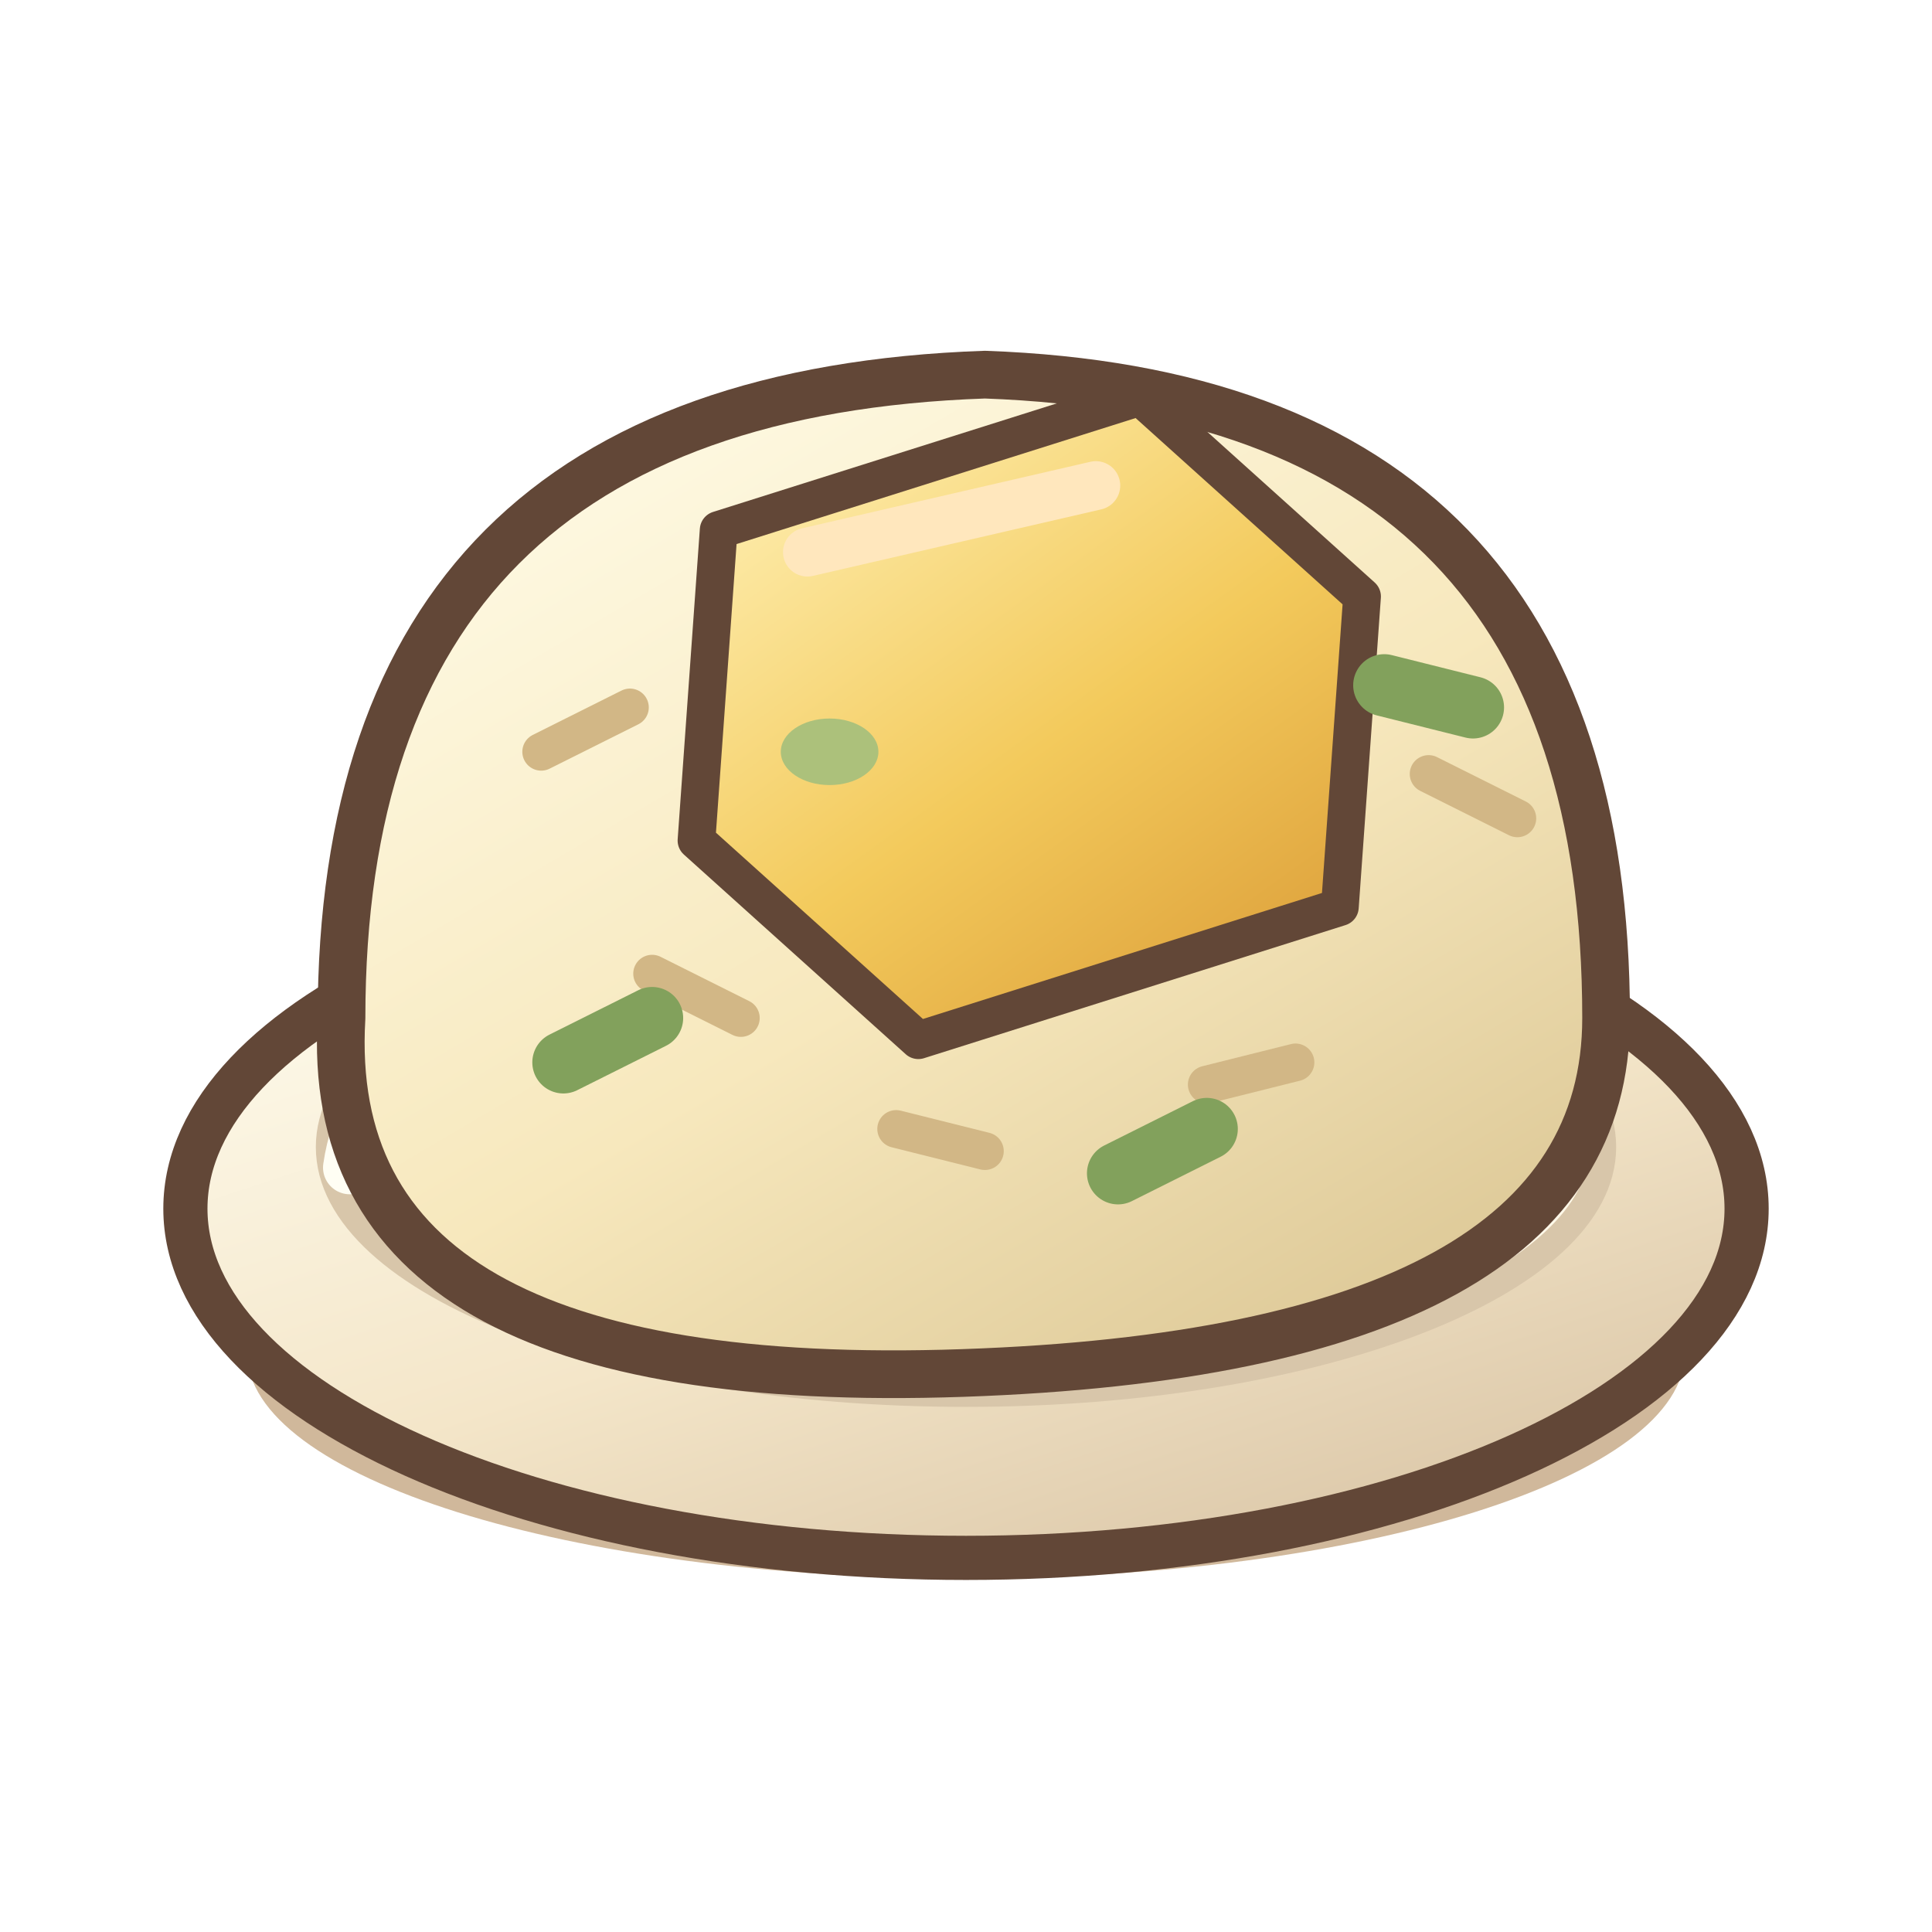
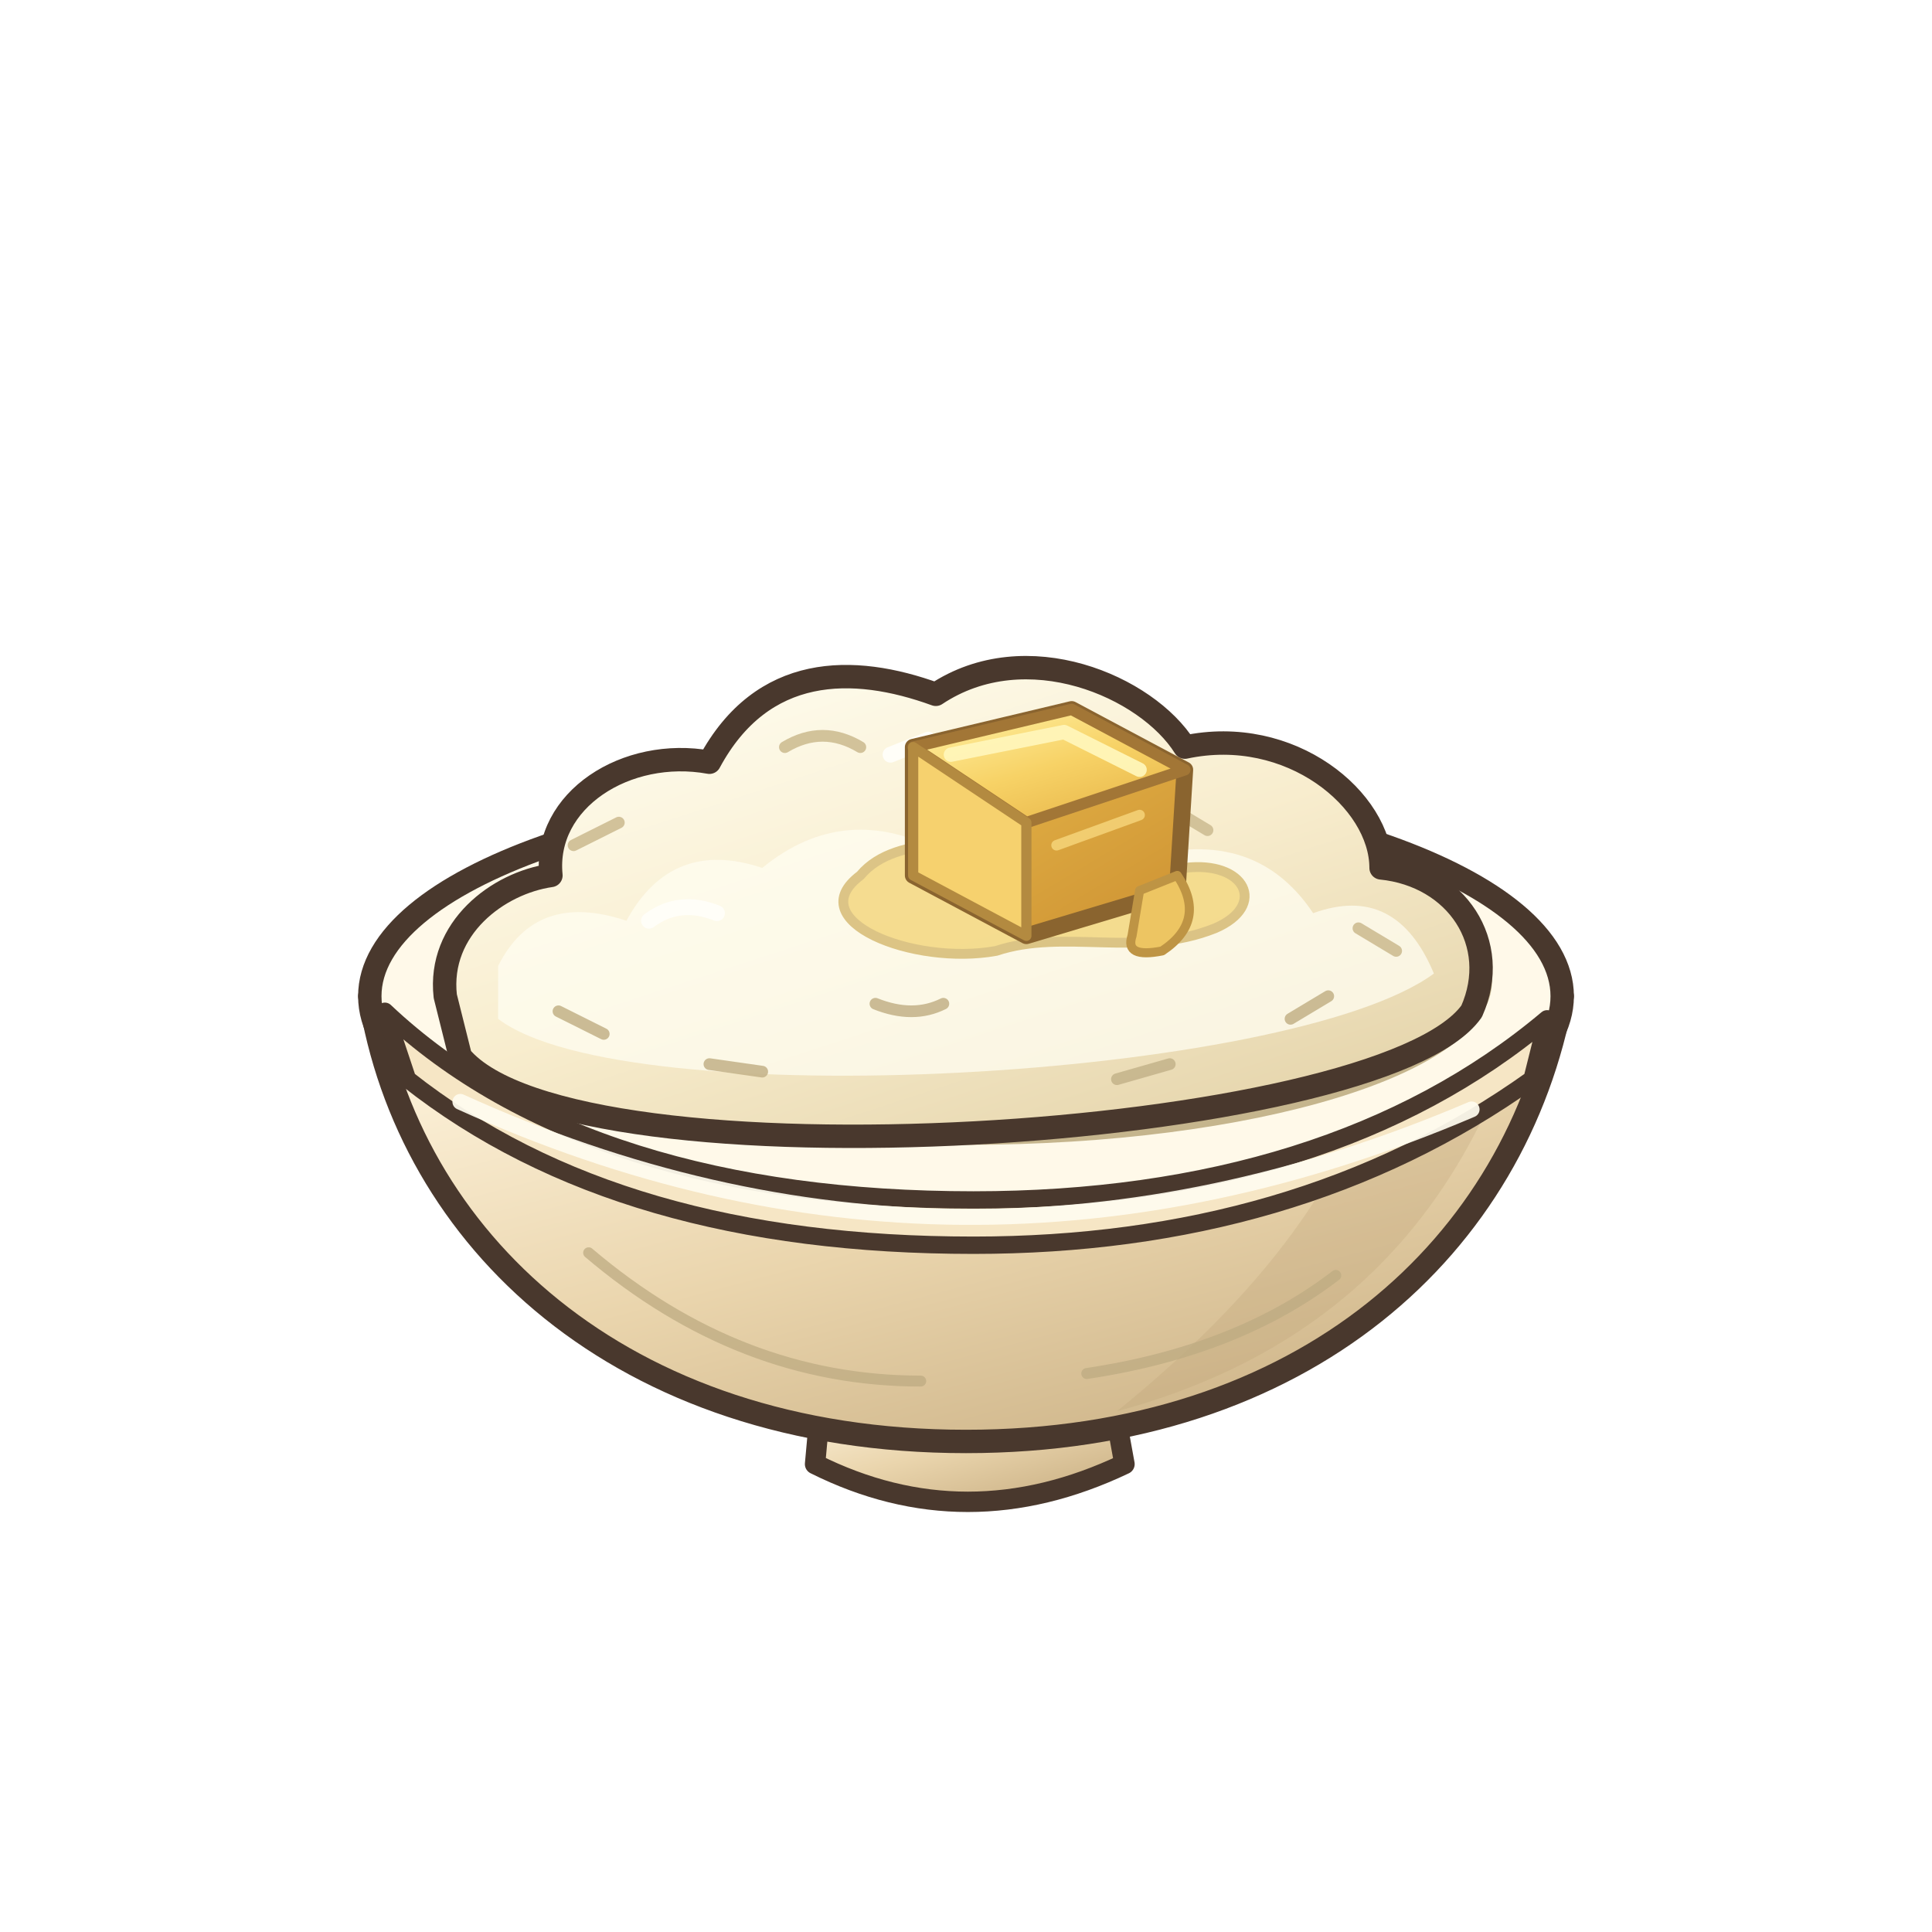
- <svg xmlns="http://www.w3.org/2000/svg" width="96" height="96" viewBox="0 0 96 96">
+ <svg xmlns="http://www.w3.org/2000/svg" width="512" height="512" viewBox="0 0 256 256">
  <defs>
-     <linearGradient id="wood" x1=".1" y1="0" x2=".85" y2="1">
-       <stop stop-color="#f1d19c" />
-       <stop offset=".55" stop-color="#d9ac70" />
-       <stop offset="1" stop-color="#b9804c" />
+     <linearGradient id="r33-butter-bowl" x1=".14" y1="0" x2=".86" y2="1">
+       <stop offset="0" stop-color="#fff5df" />
+       <stop offset="0.5" stop-color="#ead5ad" />
+       <stop offset="1" stop-color="#c9af83" />
    </linearGradient>
-     <linearGradient id="green" x1=".1" y1="0" x2=".85" y2="1">
-       <stop stop-color="#c1de80" />
-       <stop offset=".55" stop-color="#79ad52" />
-       <stop offset="1" stop-color="#497b3f" />
+     <linearGradient id="r33-butter-rice" x1=".14" y1="0" x2=".86" y2="1">
+       <stop offset="0" stop-color="#fffef2" />
+       <stop offset="0.5" stop-color="#f8edce" />
+       <stop offset="1" stop-color="#e3d2a8" />
    </linearGradient>
-     <linearGradient id="darkGreen" x1=".1" y1="0" x2=".85" y2="1">
-       <stop stop-color="#94bd70" />
-       <stop offset=".55" stop-color="#5c9150" />
-       <stop offset="1" stop-color="#326845" />
+     <linearGradient id="r33-butter-main" x1=".14" y1="0" x2=".86" y2="1">
+       <stop offset="0" stop-color="#fff0a1" />
+       <stop offset="0.5" stop-color="#f7d266" />
+       <stop offset="1" stop-color="#e6b347" />
    </linearGradient>
-     <linearGradient id="enamel" x1=".1" y1="0" x2=".85" y2="1">
-       <stop stop-color="#e1ebc5" />
-       <stop offset=".55" stop-color="#a9c58a" />
-       <stop offset="1" stop-color="#719368" />
+     <linearGradient id="r33-butter-side" x1=".14" y1="0" x2=".86" y2="1">
+       <stop offset="0" stop-color="#e7b94b" />
+       <stop offset="1" stop-color="#cf9434" />
    </linearGradient>
-     <linearGradient id="bowl" x1=".1" y1="0" x2=".85" y2="1">
-       <stop stop-color="#fffdf0" />
-       <stop offset=".55" stop-color="#f4e6c9" />
-       <stop offset="1" stop-color="#d8c3a4" />
-     </linearGradient>
-     <linearGradient id="bone" x1=".1" y1="0" x2=".85" y2="1">
-       <stop stop-color="#fffae9" />
-       <stop offset=".55" stop-color="#f2e0c2" />
-       <stop offset="1" stop-color="#d9bd99" />
-     </linearGradient>
-     <linearGradient id="fat" x1=".1" y1="0" x2=".85" y2="1">
-       <stop stop-color="#fff5df" />
-       <stop offset=".55" stop-color="#f5dabd" />
-       <stop offset="1" stop-color="#e5bfa3" />
-     </linearGradient>
-     <linearGradient id="tomato" x1=".1" y1="0" x2=".85" y2="1">
-       <stop stop-color="#ffbc77" />
-       <stop offset=".55" stop-color="#ec704a" />
-       <stop offset="1" stop-color="#c44939" />
-     </linearGradient>
-     <linearGradient id="red" x1=".1" y1="0" x2=".85" y2="1">
-       <stop stop-color="#f79a82" />
-       <stop offset=".55" stop-color="#d9685a" />
-       <stop offset="1" stop-color="#a6403e" />
-     </linearGradient>
-     <linearGradient id="pork" x1=".1" y1="0" x2=".85" y2="1">
-       <stop stop-color="#ffc2a6" />
-       <stop offset=".55" stop-color="#ed967e" />
-       <stop offset="1" stop-color="#cb6b5e" />
-     </linearGradient>
-     <linearGradient id="chicken" x1=".1" y1="0" x2=".85" y2="1">
-       <stop stop-color="#ffe3c1" />
-       <stop offset=".55" stop-color="#f5be92" />
-       <stop offset="1" stop-color="#d58c64" />
-     </linearGradient>
-     <linearGradient id="roast" x1=".1" y1="0" x2=".85" y2="1">
-       <stop stop-color="#f5c27e" />
-       <stop offset=".55" stop-color="#cf8b4d" />
-       <stop offset="1" stop-color="#9a5836" />
-     </linearGradient>
-     <linearGradient id="glaze" x1=".1" y1="0" x2=".85" y2="1">
-       <stop stop-color="#f3bd78" />
-       <stop offset=".55" stop-color="#c47b42" />
-       <stop offset="1" stop-color="#8e462e" />
-     </linearGradient>
-     <linearGradient id="egg" x1=".1" y1="0" x2=".85" y2="1">
-       <stop stop-color="#fff1b7" />
-       <stop offset=".55" stop-color="#f3ca5c" />
-       <stop offset="1" stop-color="#dc9e39" />
-     </linearGradient>
-     <linearGradient id="rice" x1=".1" y1="0" x2=".85" y2="1">
-       <stop stop-color="#fffce9" />
-       <stop offset=".55" stop-color="#f7e8bd" />
-       <stop offset="1" stop-color="#dbc694" />
-     </linearGradient>
-     <linearGradient id="onion" x1=".1" y1="0" x2=".85" y2="1">
-       <stop stop-color="#e0b8d0" />
-       <stop offset=".55" stop-color="#b783b2" />
-       <stop offset="1" stop-color="#89537f" />
-     </linearGradient>
-     <linearGradient id="garlic" x1=".1" y1="0" x2=".85" y2="1">
-       <stop stop-color="#fffbea" />
-       <stop offset=".55" stop-color="#f3e4c5" />
-       <stop offset="1" stop-color="#d4c09b" />
-     </linearGradient>
-     <linearGradient id="cinnamon" x1=".1" y1="0" x2=".85" y2="1">
-       <stop stop-color="#ebbd81" />
-       <stop offset=".55" stop-color="#c48a55" />
-       <stop offset="1" stop-color="#895633" />
-     </linearGradient>
-     <linearGradient id="vanilla" x1=".1" y1="0" x2=".85" y2="1">
-       <stop stop-color="#bd895c" />
-       <stop offset=".55" stop-color="#93623f" />
-       <stop offset="1" stop-color="#63422f" />
-     </linearGradient>
-     <linearGradient id="meat" x1=".1" y1="0" x2=".85" y2="1">
-       <stop stop-color="#f2a583" />
-       <stop offset=".55" stop-color="#e48b6a" />
-       <stop offset="1" stop-color="#ca7054" />
-     </linearGradient>
-     <linearGradient id="gizzard" x1=".1" y1="0" x2=".85" y2="1">
-       <stop stop-color="#d59c94" />
-       <stop offset=".55" stop-color="#a86f6a" />
-       <stop offset="1" stop-color="#75494b" />
-     </linearGradient>
-     <linearGradient id="shell" x1=".1" y1="0" x2=".85" y2="1">
-       <stop stop-color="#fff6e7" />
-       <stop offset=".55" stop-color="#e9c8a3" />
-       <stop offset="1" stop-color="#ba8e73" />
-     </linearGradient>
-     <linearGradient id="pepper" x1=".1" y1="0" x2=".85" y2="1">
-       <stop stop-color="#ffa57a" />
-       <stop offset=".55" stop-color="#df6d4e" />
-       <stop offset="1" stop-color="#b74636" />
-     </linearGradient>
-     <linearGradient id="blue" x1=".1" y1="0" x2=".85" y2="1">
-       <stop stop-color="#e2f1ee" />
-       <stop offset=".55" stop-color="#9ac7cf" />
-       <stop offset="1" stop-color="#6495ac" />
-     </linearGradient>
-     <linearGradient id="glass" x1=".1" y1="0" x2=".85" y2="1">
-       <stop stop-color="#f6fff7" />
-       <stop offset=".55" stop-color="#d5e9e2" />
-       <stop offset="1" stop-color="#91b8b5" />
-     </linearGradient>
-     <linearGradient id="pink" x1=".1" y1="0" x2=".85" y2="1">
-       <stop stop-color="#ffe4dc" />
-       <stop offset=".55" stop-color="#dda6b3" />
-       <stop offset="1" stop-color="#b97392" />
-     </linearGradient>
-     <linearGradient id="purple" x1=".1" y1="0" x2=".85" y2="1">
-       <stop stop-color="#e0cde6" />
-       <stop offset=".55" stop-color="#b198c5" />
-       <stop offset="1" stop-color="#7f6b9d" />
-     </linearGradient>
-     <linearGradient id="gold" x1=".1" y1="0" x2=".85" y2="1">
-       <stop stop-color="#fff0ac" />
-       <stop offset=".55" stop-color="#edc16c" />
-       <stop offset="1" stop-color="#bd8a43" />
-     </linearGradient>
-     <linearGradient id="coffee" x1=".1" y1="0" x2=".85" y2="1">
-       <stop stop-color="#bf8b59" />
-       <stop offset=".55" stop-color="#8c5839" />
-       <stop offset="1" stop-color="#51362c" />
-     </linearGradient>
-     <linearGradient id="tea" x1=".1" y1="0" x2=".85" y2="1">
-       <stop stop-color="#ffe0a0" />
-       <stop offset=".55" stop-color="#d4a35b" />
-       <stop offset="1" stop-color="#9b6833" />
-     </linearGradient>
-     <linearGradient id="milkTea" x1=".1" y1="0" x2=".85" y2="1">
-       <stop stop-color="#ead0a3" />
-       <stop offset=".55" stop-color="#d2af7e" />
-       <stop offset="1" stop-color="#b58b61" />
-     </linearGradient>
-     <linearGradient id="berry" x1=".1" y1="0" x2=".85" y2="1">
-       <stop stop-color="#b8b8dc" />
-       <stop offset=".55" stop-color="#7f79b0" />
-       <stop offset="1" stop-color="#55517f" />
-     </linearGradient>
-     <linearGradient id="mango" x1=".1" y1="0" x2=".85" y2="1">
-       <stop stop-color="#ffe5a1" />
-       <stop offset=".55" stop-color="#efc373" />
-       <stop offset="1" stop-color="#d9a15b" />
-     </linearGradient>
-     <linearGradient id="coconut" x1=".1" y1="0" x2=".85" y2="1">
-       <stop stop-color="#b99570" />
-       <stop offset=".55" stop-color="#98724e" />
-       <stop offset="1" stop-color="#795438" />
-     </linearGradient>
-     <linearGradient id="grain" x1=".1" y1="0" x2=".85" y2="1">
-       <stop stop-color="#f7dfb6" />
-       <stop offset=".55" stop-color="#e5c48e" />
-       <stop offset="1" stop-color="#c49a64" />
-     </linearGradient>
-     <linearGradient id="teaGreen" x1=".1" y1="0" x2=".85" y2="1">
-       <stop stop-color="#d4dfa0" />
-       <stop offset=".55" stop-color="#a4bd69" />
-       <stop offset="1" stop-color="#6e914d" />
-     </linearGradient>
-     <linearGradient id="metal" x1=".1" y1="0" x2=".85" y2="1">
-       <stop stop-color="#edf4eb" />
-       <stop offset=".55" stop-color="#aabeb9" />
-       <stop offset="1" stop-color="#718c8e" />
-     </linearGradient>
-     <linearGradient id="steel" x1=".1" y1="0" x2=".85" y2="1">
-       <stop stop-color="#aec2c0" />
-       <stop offset=".55" stop-color="#71878b" />
-       <stop offset="1" stop-color="#40565d" />
-     </linearGradient>
-     <linearGradient id="inkPot" x1=".1" y1="0" x2=".85" y2="1">
-       <stop stop-color="#788c80" />
-       <stop offset=".55" stop-color="#4e655c" />
-       <stop offset="1" stop-color="#2e453d" />
-     </linearGradient>
-     <linearGradient id="copper" x1=".1" y1="0" x2=".85" y2="1">
-       <stop stop-color="#f0c799" />
-       <stop offset=".55" stop-color="#cc9366" />
-       <stop offset="1" stop-color="#9c6047" />
-     </linearGradient>
-     <linearGradient id="paper" x1=".1" y1="0" x2=".85" y2="1">
-       <stop stop-color="#fffaf0" />
-       <stop offset=".55" stop-color="#f7e7c8" />
-       <stop offset="1" stop-color="#d5c39c" />
-     </linearGradient>
-     <linearGradient id="shine" x2=".7" y2="1">
-       <stop stop-color="#fff" stop-opacity=".4" />
-       <stop offset="1" stop-color="#fff" stop-opacity="0" />
-     </linearGradient>
-     <filter id="s" x="-30%" y="-30%" width="160%" height="160%">
-       <feDropShadow dx="0" dy="3" stdDeviation="1" flood-color="#715739" flood-opacity=".2" />
-     </filter>
  </defs>
-   <g stroke="#624737" stroke-width="2.15" stroke-linecap="round" stroke-linejoin="round" transform="translate(-0.99522 -7.311) scale(1.020734)">
-     <ellipse cx="48" cy="73" rx="35" ry="11" fill="#d0b89b" stroke="none" />
-     <ellipse cx="48" cy="66" rx="38" ry="17" fill="url(#bowl)" />
-     <ellipse cx="48" cy="63" rx="31" ry="12" fill="#fff8e8" stroke="#d8c6aa" stroke-width="1.3" />
-     <path d="M18 64q1-7 12-10" fill="none" stroke="#fffef4" stroke-width="2.6" />
-     <g transform="translate(-4 -7) scale(1.08)">
-       <path d="M20 59q0-28 29-29 28 1 28 29 0 15-29 16T20 59Z" fill="url(#rice)" />
-       <path d="m29 47 4-2m8-6 4-1m13 0 4 1m7 9 4 2m-39 7 4 2m11-8 4 1m6 10 4-1m-18 3 4 1" fill="none" stroke="#d2b786" stroke-width="1.7" />
-       <path d="m37 37 19-6 10 9-1 14-19 6-10-9Z" fill="url(#egg)" stroke-width="1.7" />
-       <path d="m41 38 13-3" fill="none" stroke="#ffe7bd" stroke-width="2.2" />
-       <path d="m30 61 4-2m21 7 4-2m8-20 4 1" fill="none" stroke="#82a15c" stroke-width="2.8" />
-       <ellipse cx="42" cy="47" rx="2.2" ry="1.5" fill="#acc17b" stroke="none" />
-     </g>
+   <g stroke="#49382d" stroke-width="3.1" stroke-linecap="round" stroke-linejoin="round">
+     <path d="M109 183L108 194Q128 204 149 194L147 183Z" fill="url(#r33-butter-bowl)" stroke-width="2.7" />
+     <path d="M49 132C54 164 82 191 128 191C173 191 201 165 207 132Z" fill="url(#r33-butter-bowl)" />
+     <path d="M181 146Q190 143 201 137C192 164 174 180 148 187C164 174 175 161 181 146Z" fill="#b9a074" stroke="none" opacity=".26" />
+     <ellipse cx="128" cy="132" rx="79" ry="28" fill="#fff9e9" />
+     <ellipse cx="128" cy="130" rx="69" ry="21" fill="#e9dec0" stroke="#c5b58d" stroke-width="1.4" />
+     <path d="M59 132C58 123 66 117 73 116C72 106 83 99 94 101C101 88 113 88 124 92C136 84 152 91 157 99C171 96 183 106 183 115C193 116 199 125 195 134C183 151 76 158 61 140Z" fill="url(#r33-butter-rice)" />
+     <path d="M66 128Q71 118 83 122Q89 111 101 115Q112 106 125 113Q141 105 150 114Q166 109 174 121Q185 117 190 129C171 143 83 148 66 135Z" fill="#fffdf1" stroke="none" opacity=".74" />
+     <path d="M76 112L82 109M104 99Q109 96 114 99M155 107L160 110M180 123L185 126" fill="none" stroke="#cfbf96" stroke-width="1.55" opacity="0.94" />
+     <path d="M74 134L80 137M94 141L101 142M116 133Q121 135 125 133M148 143L155 141M171 135L176 132" fill="none" stroke="#c5b58c" stroke-width="1.55" opacity="0.9" />
+     <path d="M86 122Q90 119 95 121M118 100L123 98" fill="none" stroke="#fffef9" stroke-width="2.1" opacity="0.96" />
+     <path d="M114 116C119 110 130 113 135 109C141 106 153 113 157 115C165 114 168 120 161 123C151 127 141 123 132 126C121 128 106 122 114 116Z" fill="#f2d479" stroke="#d3b76d" stroke-width="1.3" opacity=".8" />
+     <path d="M121 99L142 94L157 102L156 118L136 124L121 116Z" fill="url(#r33-butter-side)" stroke="#8a642f" stroke-width="2.2" />
+     <path d="M121 99L142 94L157 102L136 109Z" fill="url(#r33-butter-main)" stroke="#a27636" stroke-width="1.5" />
+     <path d="M121 99L136 109L136 124L121 116Z" fill="#f6d16e" stroke="#b38a40" stroke-width="1.35" />
+     <path d="M126 100L141 97L151 102" fill="none" stroke="#fff6b9" stroke-width="1.9" opacity="0.95" />
+     <path d="M140 112L151 108" fill="none" stroke="#f7d77d" stroke-width="1.4" opacity="0.8" />
+     <path d="M156 116Q160 122 154 126Q149 127 150 124L151 118Z" fill="#edc562" stroke="#be9444" stroke-width="1.2" />
+     <path d="M51 134C69 151 96 159 129 159C160 159 186 151 205 135L203 143C182 158 157 165 129 165C98 165 73 158 54 143Z" fill="#f6e6c5" stroke-width="2.3" />
+     <path d="M61 146Q127 176 195 147" fill="none" stroke="#fffcef" stroke-width="2.1" opacity="0.93" />
+     <path d="M78 166Q98 183 122 183M144 182Q164 179 177 169" fill="none" stroke="#bdab82" stroke-width="1.45" opacity="0.75" />
  </g>
</svg>
